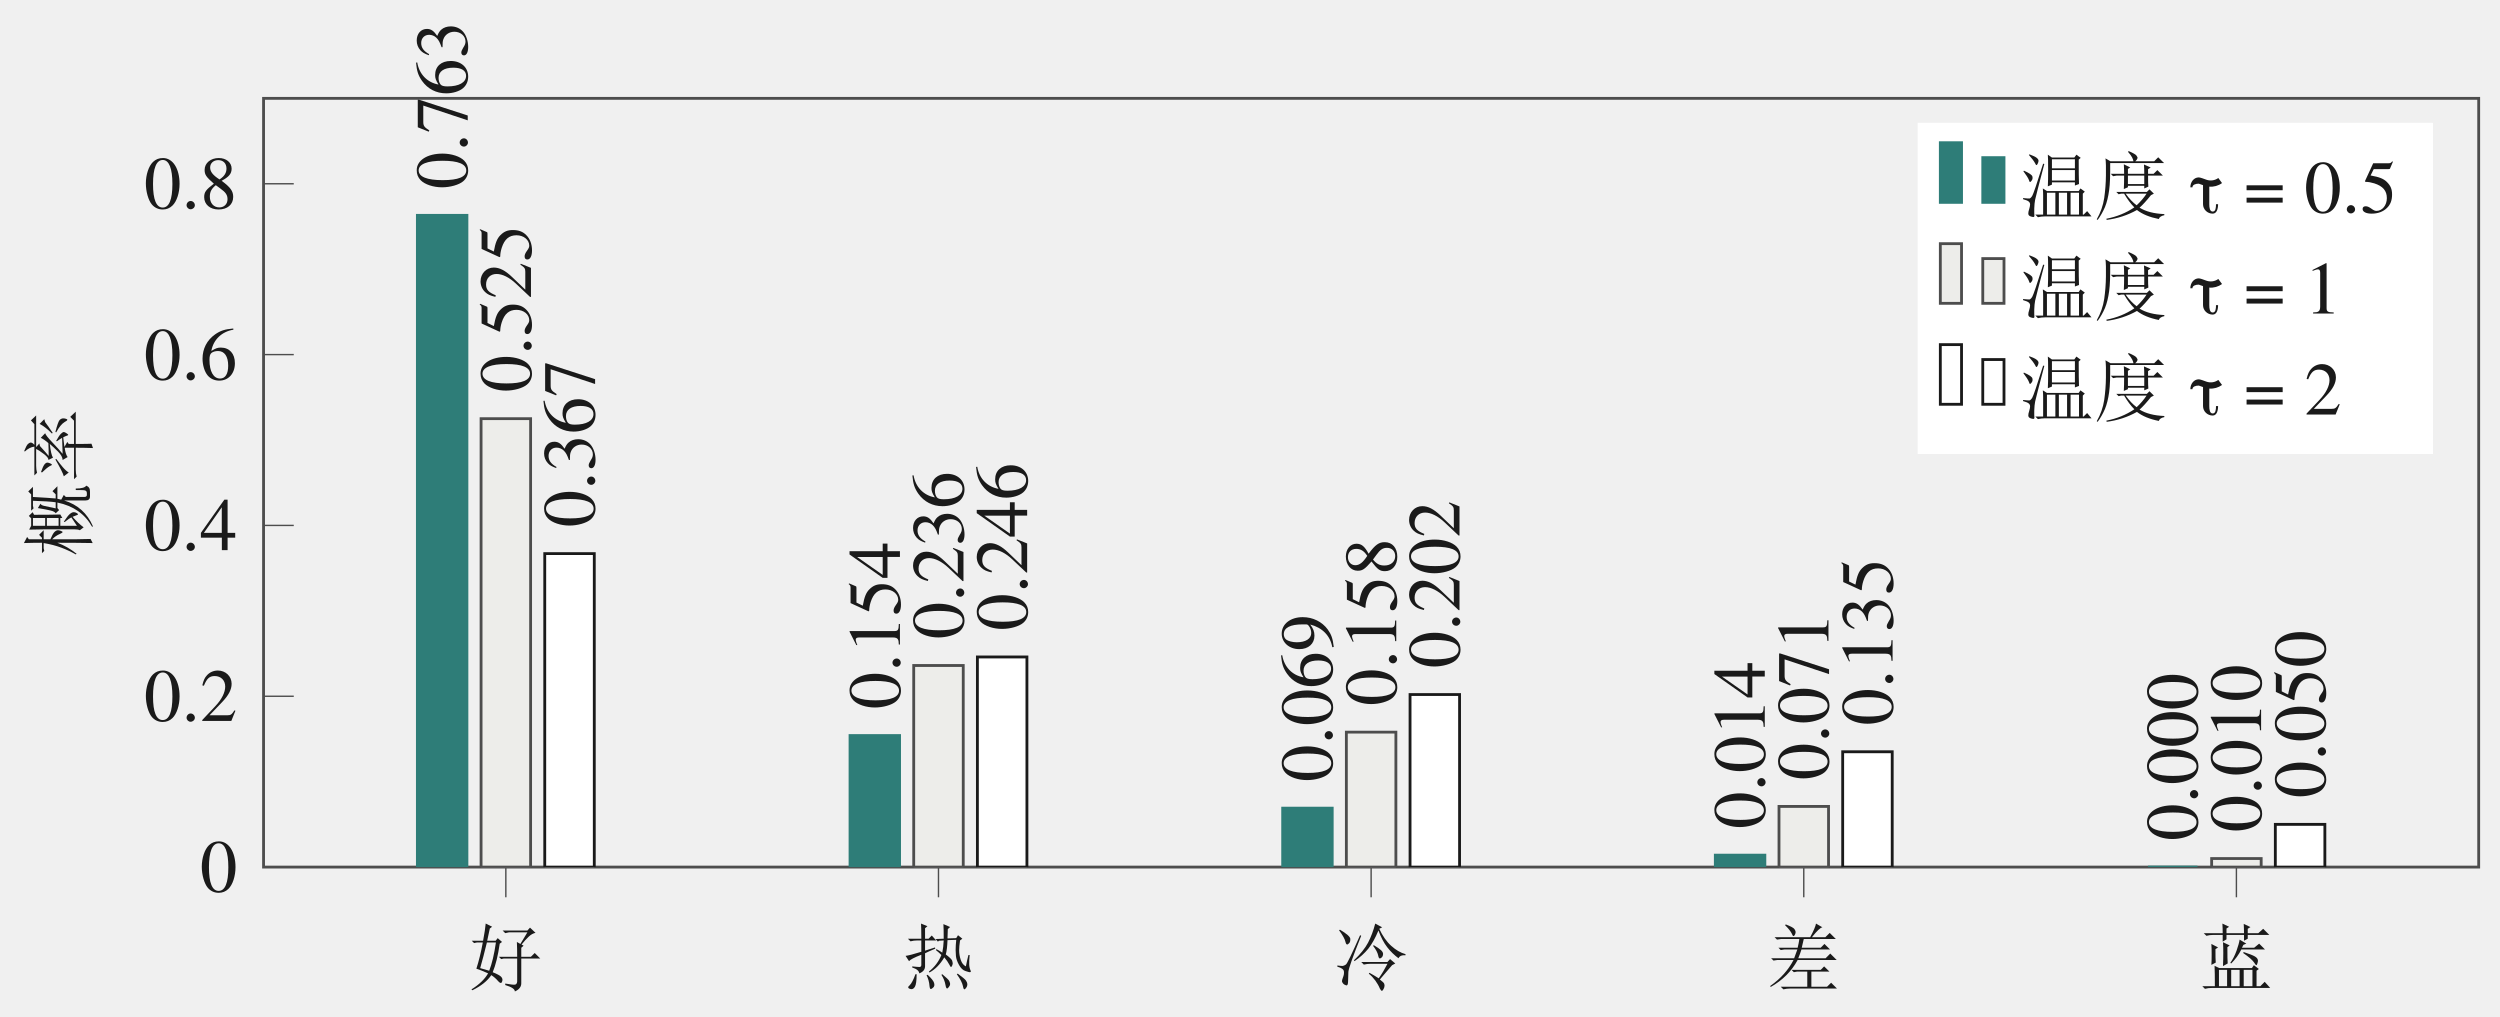
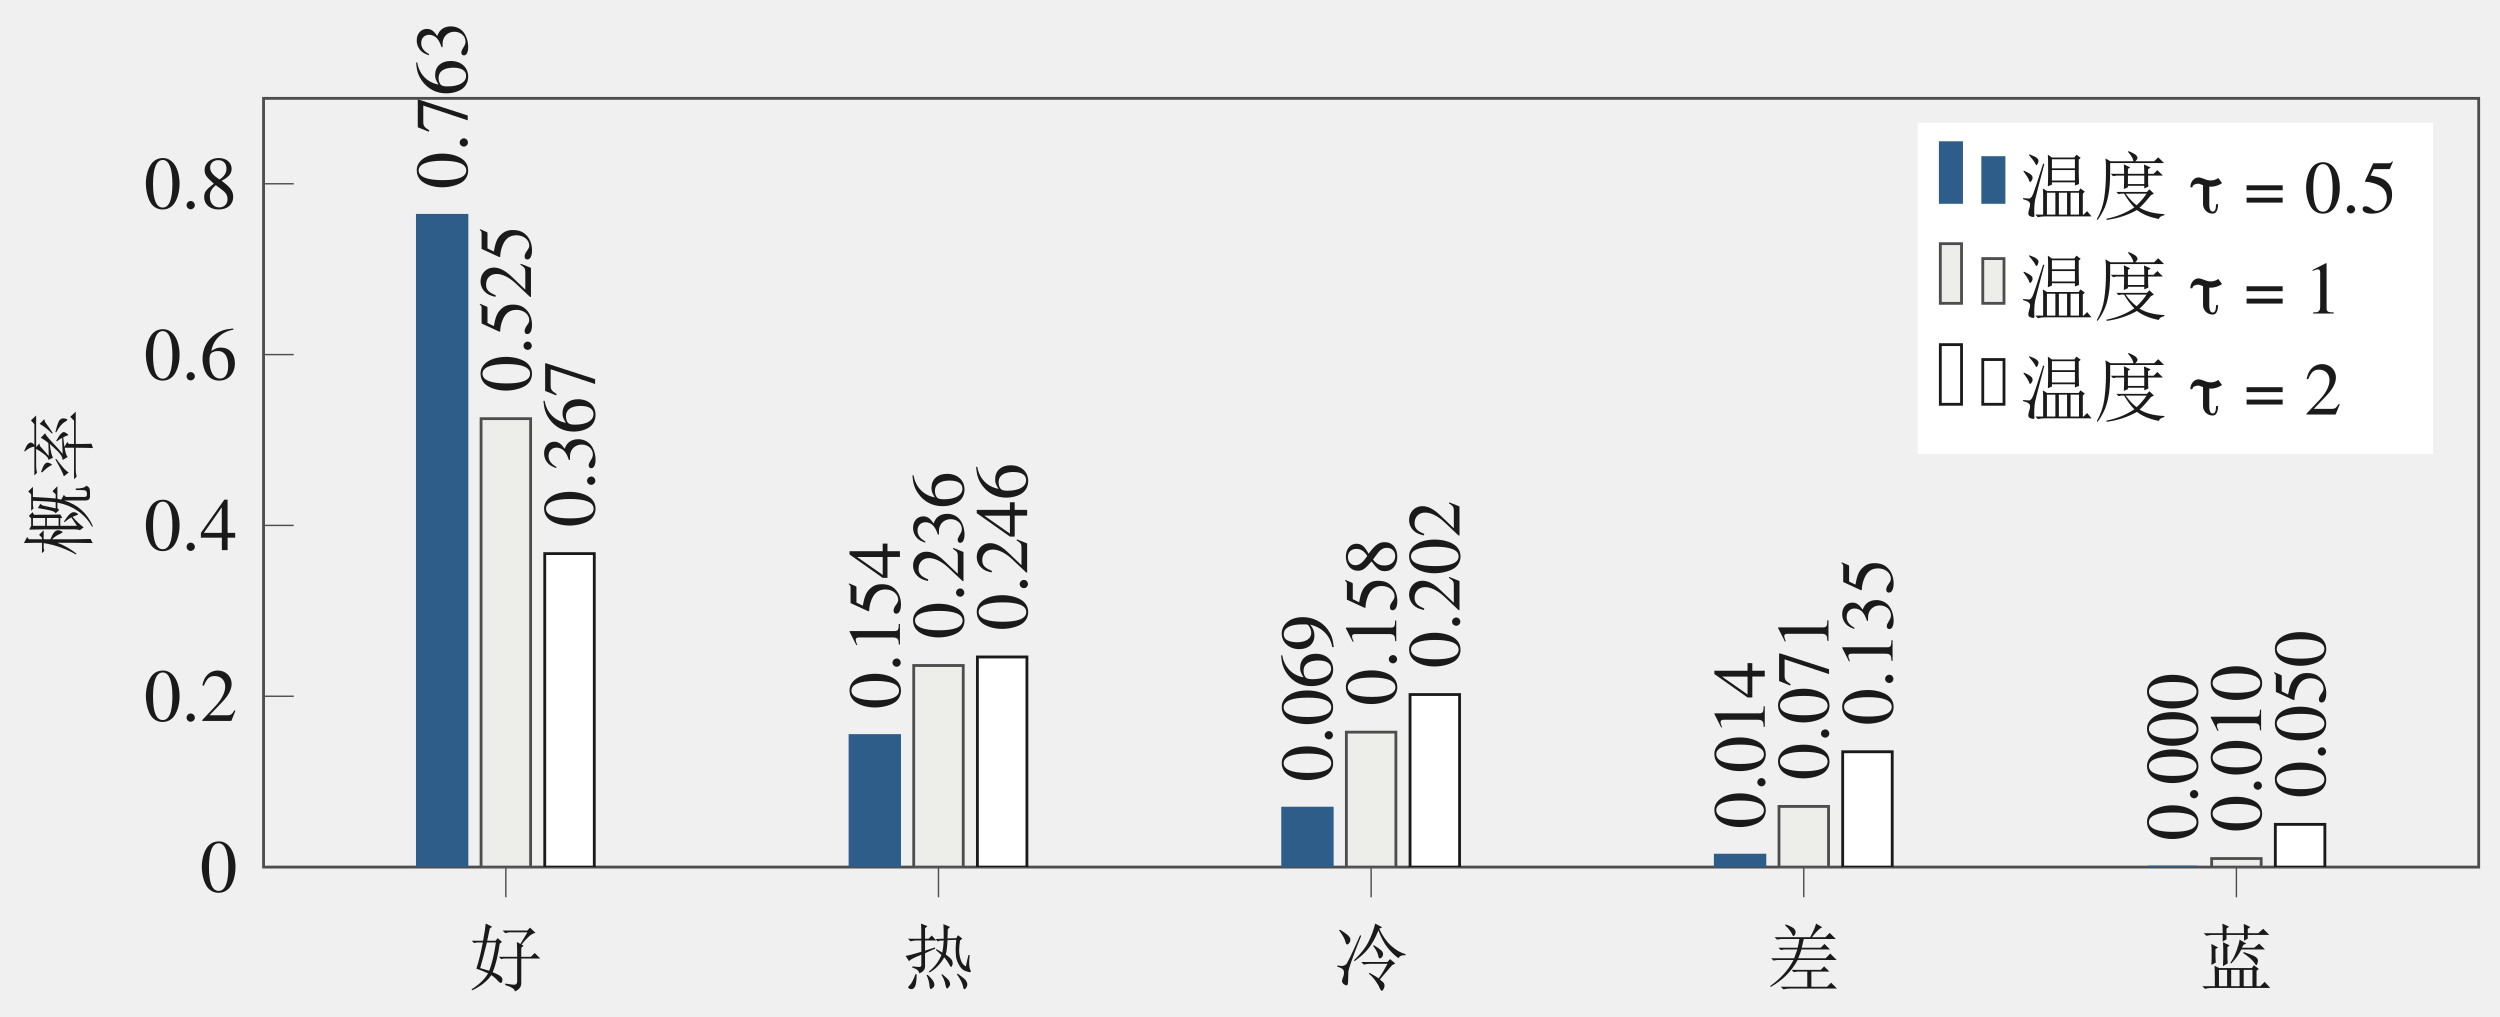
<svg xmlns="http://www.w3.org/2000/svg" xmlns:xlink="http://www.w3.org/1999/xlink" version="1.1" width="351.993" height="143.127" viewBox="0 0 351.993 143.127">
  <defs>
    <clipPath id="clip_1">
      <path transform="matrix(1,0,0,-1,-84.8405,668.477)" d="M84.841 525.35H436.834V668.477H84.841Z" clip-rule="evenodd" />
    </clipPath>
    <path id="font_2_4013" d="M.492 .004C.565-.009 .609-.014 .625-.01 .641-.006 .65 .008 .652 .031V.34H.473L.438 .332 .406 .363H.652C.652 .436 .651 .503 .648 .562L.695 .535 .789 .691H.543L.492 .68 .457 .715H.789L.824 .754 .898 .684C.867 .678 .836 .661 .805 .631 .773 .601 .742 .566 .711 .527L.738 .512 .707 .484V.363H.836L.887 .414 .961 .34H.707V.016C.71-.036 .681-.076 .621-.102 .621-.07 .578-.042 .492-.016V.004M.051-.086 .039-.074C.143-.009 .217 .062 .262 .141 .191 .172 .139 .193 .105 .203 .139 .31 .168 .427 .191 .555H.113L.074 .547 .043 .578H.195C.214 .677 .225 .754 .23 .809L.316 .766 .285 .742C.275 .698 .263 .643 .25 .578H.363L.391 .613 .449 .562 .418 .539C.395 .378 .363 .25 .324 .156 .382 .133 .419 .113 .436 .096 .452 .079 .458 .061 .453 .041 .448 .021 .441 .012 .434 .012 .423 .012 .411 .02 .398 .035 .372 .066 .341 .094 .305 .117 .253 .039 .168-.029 .051-.086M.156 .211C.185 .203 .225 .191 .277 .176 .314 .27 .344 .396 .367 .555H.246C.215 .427 .185 .312 .156 .211Z" />
    <path id="font_2_10013" d="M.461 .609 .57 .613C.57 .704 .569 .77 .566 .809L.656 .77 .625 .742C.622 .672 .621 .63 .621 .617L.738 .621 .762 .66 .82 .613 .789 .59C.781 .535 .777 .491 .777 .457 .777 .413 .785 .37 .799 .328 .813 .286 .836 .258 .867 .242 .88 .307 .892 .358 .902 .395H.918C.913 .345 .911 .304 .912 .271 .913 .239 .919 .211 .93 .188 .938 .172 .934 .164 .918 .164 .913 .164 .894 .169 .861 .18 .829 .19 .8 .217 .775 .262 .751 .306 .737 .346 .734 .381 .732 .416 .73 .443 .73 .461 .73 .503 .733 .548 .738 .598L.621 .594C.618 .513 .611 .449 .598 .402 .65 .363 .678 .335 .684 .318 .689 .301 .691 .29 .691 .285 .691 .277 .689 .267 .684 .254 .678 .241 .673 .234 .668 .234 .663 .234 .655 .245 .645 .266 .629 .297 .607 .329 .578 .363 .523 .27 .457 .202 .379 .16L.371 .172C.449 .234 .505 .309 .539 .395 .516 .418 .491 .44 .465 .461L.473 .473C.509 .454 .535 .439 .551 .426 .561 .478 .568 .533 .57 .59L.508 .586 .492 .574 .461 .609M.746 .137 .758 .145C.82 .1 .857 .069 .869 .051 .881 .033 .887 .017 .887 .004 .887-.014 .882-.031 .871-.045 .861-.059 .853-.066 .848-.066 .84-.066 .833-.052 .828-.023 .82 .018 .793 .072 .746 .137M.27 .613C.27 .715 .268 .783 .266 .816L.352 .781 .32 .754V.613H.367L.41 .656 .469 .59H.32V.453C.352 .464 .396 .478 .453 .496L.457 .48C.397 .454 .352 .434 .32 .418V.254C.323 .204 .297 .169 .242 .148 .24 .182 .208 .208 .148 .227V.242C.195 .237 .227 .234 .244 .234 .261 .234 .27 .243 .27 .262V.398C.176 .362 .121 .333 .105 .312L.059 .383C.098 .388 .168 .406 .27 .438V.59H.219C.185 .59 .154 .586 .125 .578L.09 .613H.27M.191 .137H.207C.207 .051 .199-.005 .184-.031 .168-.057 .149-.068 .127-.062 .105-.057 .094-.049 .094-.039 .094-.031 .1-.022 .113-.012 .139 .014 .165 .064 .191 .137M.355 .129C.405 .082 .434 .046 .441 .02 .449-.007 .445-.027 .43-.041 .414-.055 .404-.062 .398-.062 .388-.062 .382-.047 .379-.016 .376 .029 .363 .076 .34 .125L.355 .129M.551 .137C.605 .092 .637 .062 .645 .045 .652 .028 .656 .016 .656 .008 .656-.008 .65-.022 .639-.035 .627-.048 .62-.055 .617-.055 .607-.055 .599-.039 .594-.008 .586 .039 .568 .085 .539 .129L.551 .137Z" />
    <path id="font_2_2023" d="M.555 .82 .648 .77 .609 .75C.654 .654 .707 .577 .77 .521 .832 .465 .896 .428 .961 .41V.395C.914 .4 .883 .387 .867 .355 .81 .397 .759 .447 .715 .504 .671 .561 .632 .635 .598 .727 .556 .625 .51 .544 .461 .482 .411 .421 .35 .366 .277 .316L.27 .328C.355 .409 .419 .488 .459 .564 .499 .641 .531 .727 .555 .82M.527 .52 .535 .531C.579 .505 .612 .482 .633 .463 .654 .443 .663 .424 .66 .406 .658 .388 .651 .374 .641 .365 .63 .356 .622 .352 .617 .352 .607 .352 .599 .366 .594 .395 .586 .431 .564 .473 .527 .52M.602 .086C.646 .148 .685 .214 .719 .281H.496C.462 .281 .431 .277 .402 .27L.367 .305H.719L.754 .344 .824 .285 .781 .262C.734 .207 .68 .143 .617 .07 .651 .044 .67 .026 .674 .016 .678 .005 .68-.004 .68-.012 .68-.027 .675-.043 .666-.059 .657-.074 .65-.082 .645-.082 .637-.082 .628-.072 .617-.051 .602-.014 .581 .021 .557 .055 .532 .089 .503 .12 .469 .148L.477 .16C.516 .139 .557 .115 .602 .086M.082 .738C.173 .684 .219 .643 .221 .615 .222 .588 .217 .568 .205 .557 .193 .545 .185 .539 .18 .539 .169 .539 .161 .551 .156 .574 .148 .611 .12 .663 .07 .73L.082 .738M.047 .258C.083 .253 .107 .251 .119 .252 .131 .253 .145 .26 .162 .271 .179 .283 .242 .414 .352 .664L.367 .656C.255 .378 .198 .216 .195 .172 .193 .128 .191 .086 .191 .047 .191 .005 .182-.013 .164-.008 .146-.003 .132 .006 .123 .018 .114 .029 .109 .039 .109 .047 .109 .057 .113 .073 .121 .094 .134 .125 .139 .154 .135 .18 .131 .206 .102 .227 .047 .242V.258Z" />
    <path id="font_2_5150" d="M.25 .797 .258 .809C.326 .783 .365 .762 .375 .746 .385 .73 .391 .717 .391 .707 .391 .694 .387 .682 .381 .67 .374 .658 .368 .652 .363 .652 .355 .652 .348 .663 .34 .684 .324 .717 .294 .755 .25 .797M.5 .613C.49 .564 .48 .525 .473 .496H.727L.777 .547 .852 .473H.469C.458 .436 .444 .397 .426 .355H.793L.855 .418 .941 .332H.418C.337 .181 .216 .06 .055-.031L.051-.016C.189 .081 .293 .197 .363 .332H.148L.094 .324 .062 .355H.371C.387 .395 .401 .434 .414 .473H.242L.191 .465 .16 .496H.418C.428 .538 .436 .577 .441 .613H.195L.141 .605 .109 .637H.586C.633 .725 .659 .786 .664 .82L.75 .77C.724 .767 .677 .723 .609 .637H.789L.848 .695 .93 .613H.5M.336 .199H.727L.773 .246 .844 .176H.602V-.027H.812L.867 .027 .945-.051H.32C.286-.051 .255-.055 .227-.062L.191-.027H.547V.176H.41L.367 .168 .336 .199Z" />
    <path id="font_2_15117" d="M.219 .477C.219 .383 .22 .323 .223 .297L.164 .266C.167 .302 .168 .349 .168 .406 .168 .464 .167 .51 .164 .547L.254 .5 .219 .477M.379 .504C.379 .387 .38 .314 .383 .285L.32 .25C.323 .318 .324 .377 .324 .428 .324 .479 .323 .526 .32 .57L.41 .527 .379 .504M.543 .605 .633 .551 .594 .535 .574 .496H.738L.805 .551 .883 .473H.566C.533 .405 .487 .342 .43 .285L.418 .293C.452 .34 .48 .395 .502 .457 .524 .52 .538 .569 .543 .605M.59 .426 .598 .438C.671 .414 .721 .395 .748 .379 .775 .363 .789 .344 .789 .32 .789 .312 .786 .301 .781 .285 .776 .27 .772 .262 .77 .262 .762 .262 .751 .273 .738 .297 .715 .331 .665 .374 .59 .426M.211-.02C.211 .098 .21 .189 .207 .254L.27 .223H.707L.734 .262 .801 .211 .77 .188V-.02H.82L.879 .039 .953-.043H.172C.138-.043 .107-.047 .078-.055L.043-.02H.211M.266 .199V-.02H.375V.199H.266M.43 .199V-.02H.543V.199H.43M.598 .199V-.02H.715V.199H.598M.316 .691C.316 .733 .315 .776 .312 .82L.402 .777 .367 .754V.691H.602C.602 .736 .6 .777 .598 .816L.688 .773 .652 .75V.691H.793L.859 .75 .941 .668H.652V.617L.602 .59V.668H.367V.609L.316 .578V.668H.191C.158 .668 .126 .664 .098 .656L.062 .691H.316Z" />
    <path id="font_3_122" d="M.476 .33C.476 .535 .385 .676 .254 .676 .199 .676 .157 .659 .12 .624 .062 .568 .024 .453 .024 .336 .024 .227 .057 .11 .104 .054 .141 .01 .192-.014 .25-.014 .301-.014 .344 .003 .38 .038 .438 .093 .476 .209 .476 .33M.38 .328C.38 .119 .336 .012 .25 .012 .164 .012 .12 .119 .12 .327 .12 .539 .165 .65 .251 .65 .335 .65 .38 .537 .38 .328Z" />
    <path id="font_3_89" d="M.181 .043C.181 .074 .155 .1 .125 .1 .095 .1 .07 .074 .07 .043 .07 .014 .095-.011 .124-.011 .155-.011 .181 .014 .181 .043Z" />
    <path id="font_3_108" d="M.475 .137 .462 .142C.425 .085 .412 .076 .367 .076H.128L.296 .252C.385 .345 .424 .421 .424 .499 .424 .599 .343 .676 .239 .676 .184 .676 .132 .654 .095 .614 .063 .58 .048 .548 .031 .477L.052 .472C.092 .57 .128 .602 .197 .602 .281 .602 .338 .545 .338 .461 .338 .383 .292 .29 .208 .201L.03 .012V0H.42L.475 .137Z" />
    <path id="font_3_58" d="M.472 .167V.231H.37V.676H.326L.012 .231V.167H.293V0H.37V.167H.472M.292 .231H.052L.292 .574V.231Z" />
    <path id="font_3_102" d="M.468 .22C.468 .348 .395 .429 .28 .429 .236 .429 .215 .422 .152 .384 .179 .535 .291 .643 .448 .669L.446 .685C.332 .675 .274 .656 .201 .605 .093 .528 .034 .414 .034 .28 .034 .193 .061 .104 .104 .054 .142 .01 .196-.014 .258-.014 .382-.014 .468 .081 .468 .22M.378 .186C.378 .075 .339 .014 .269 .014 .181 .014 .127 .108 .127 .264 .127 .315 .135 .343 .155 .358 .176 .374 .207 .383 .242 .383 .328 .383 .378 .311 .378 .186Z" />
    <path id="font_3_52" d="M.445 .155C.445 .232 .411 .281 .29 .371 .389 .424 .424 .466 .424 .534 .424 .616 .352 .676 .252 .676 .143 .676 .062 .609 .062 .518 .062 .453 .081 .424 .186 .332 .078 .25 .056 .219 .056 .151 .056 .054 .135-.014 .248-.014 .368-.014 .445 .052 .445 .155V.155M.369 .124C.369 .059 .324 .014 .259 .014 .183 .014 .132 .072 .132 .159 .132 .223 .154 .265 .212 .312L.272 .268C.345 .216 .369 .18 .369 .124M.355 .535C.355 .478 .327 .433 .27 .395 .265 .392 .265 .392 .261 .389 .172 .447 .136 .493 .136 .549 .136 .607 .181 .648 .244 .648 .312 .648 .355 .604 .355 .535V.535Z" />
    <clipPath id="clip_4">
      <path transform="matrix(1,0,0,-1,71.22051,122.083)" d="M-34.112 0H277.773V108.235H-34.112Z" />
    </clipPath>
    <path id="font_3_101" d="M.449 .646V.662H.079L.02 .515 .037 .507C.08 .575 .098 .588 .153 .588H.37L.172-.008H.237L.449 .646Z" />
    <path id="font_3_107" d="M.432 .219C.432 .27 .416 .317 .387 .348 .367 .37 .348 .382 .304 .401 .373 .448 .398 .485 .398 .539 .398 .62 .334 .676 .242 .676 .192 .676 .148 .659 .112 .627 .082 .6 .067 .574 .045 .514L.06 .51C.101 .583 .146 .616 .209 .616 .274 .616 .319 .572 .319 .509 .319 .473 .304 .437 .279 .412 .249 .382 .221 .367 .153 .343V.33C.212 .33 .235 .328 .259 .319 .321 .297 .36 .24 .36 .171 .36 .087 .303 .022 .229 .022 .202 .022 .182 .029 .145 .053 .115 .071 .098 .078 .081 .078 .058 .078 .043 .064 .043 .043 .043 .008 .086-.014 .156-.014 .233-.014 .312 .012 .359 .053 .406 .094 .432 .152 .432 .219V.219Z" />
    <path id="font_3_83" d="M.394 0V.015C.315 .016 .299 .026 .299 .074V.674L.291 .676 .111 .585V.571C.123 .576 .134 .58 .138 .582 .156 .589 .173 .593 .183 .593 .204 .593 .213 .578 .213 .546V.093C.213 .06 .205 .037 .189 .028 .174 .019 .16 .016 .118 .015V0H.394Z" />
    <path id="font_3_57" d="M.438 .681 .429 .688C.414 .667 .404 .662 .383 .662H.174L.065 .425C.064 .423 .064 .42 .064 .42 .064 .415 .068 .412 .076 .412 .108 .412 .148 .405 .189 .392 .304 .355 .357 .293 .357 .194 .357 .098 .296 .023 .218 .023 .198 .023 .181 .03 .151 .052 .119 .075 .096 .085 .075 .085 .046 .085 .032 .073 .032 .048 .032 .01 .079-.014 .154-.014 .238-.014 .31 .013 .36 .064 .406 .109 .427 .166 .427 .242 .427 .314 .408 .36 .358 .41 .314 .454 .257 .477 .139 .498L.181 .583H.377C.393 .583 .397 .585 .4 .592L.438 .681Z" />
    <path id="font_3_79" d="M.459 .394C.459 .559 .367 .676 .238 .676 .119 .676 .03 .575 .03 .44 .03 .318 .102 .237 .21 .237 .265 .237 .307 .253 .36 .294 .319 .131 .208 .024 .056-.002L.059-.022C.171-.009 .226 .01 .294 .059 .398 .135 .459 .259 .459 .394M.362 .355C.362 .335 .358 .326 .347 .317 .319 .293 .282 .28 .246 .28 .17 .28 .122 .355 .122 .474 .122 .531 .138 .591 .159 .617 .176 .637 .201 .648 .23 .648 .317 .648 .362 .562 .362 .394V.355Z" />
    <path id="font_2_8114" d="M.422 .703V.539H.527V.703H.422M.422 .516V.359H.527V.516H.422M.422 .113 .535 .188C.527 .206 .507 .236 .473 .277L.477 .289C.529 .255 .563 .229 .58 .209 .597 .189 .605 .172 .605 .156 .605 .143 .602 .13 .594 .117 .586 .104 .581 .098 .578 .098 .573 .098 .569 .103 .566 .113 .559 .132 .551 .151 .543 .172 .483 .12 .436 .07 .402 .023L.363 .074C.371 .09 .375 .115 .375 .148V.543C.375 .595 .374 .665 .371 .754L.422 .727H.523L.555 .758 .605 .707 .57 .688C.57 .523 .572 .406 .574 .336L.527 .309V.336H.422V.113M.785 .375 .773 .324 .836 .289 .809 .262V.016C.809-.008 .818-.02 .836-.02H.863C.887-.02 .899-.005 .9 .025 .902 .055 .902 .09 .902 .129H.922C.922 .09 .925 .059 .932 .035 .938 .012 .948-.004 .961-.012 .953-.03 .943-.043 .93-.051 .917-.059 .9-.062 .879-.062H.816C.78-.062 .762-.042 .762 0V.285C.707 .103 .591-.026 .414-.102L.41-.09C.582 .007 .69 .161 .734 .375H.66L.633 .352 .59 .398C.605 .406 .618 .428 .627 .465 .636 .501 .647 .559 .66 .637L.719 .602C.706 .596 .697 .582 .691 .559 .686 .533 .674 .479 .656 .398H.738C.746 .456 .753 .557 .758 .703H.691L.656 .695 .625 .727H.844L.883 .766 .945 .703H.809C.801 .557 .794 .456 .789 .398H.844L.887 .441 .953 .375H.785M.242 .121C.242 .085 .243 .021 .246-.07L.191-.098C.194 .056 .195 .214 .195 .375 .161 .284 .112 .198 .047 .117L.039 .129C.073 .189 .103 .253 .129 .322 .155 .391 .176 .47 .191 .559H.121L.086 .551 .055 .582H.195C.195 .652 .194 .733 .191 .824L.273 .781 .242 .758V.582H.262L.301 .621 .363 .559H.242V.469C.292 .448 .324 .43 .34 .414 .355 .398 .363 .383 .363 .367 .363 .357 .36 .344 .354 .328 .347 .312 .342 .305 .34 .305 .332 .305 .323 .318 .312 .344 .297 .38 .273 .414 .242 .445V.121Z" />
    <path id="font_2_10679" d="M.137 .582 .145 .594C.191 .578 .224 .564 .242 .551 .26 .538 .27 .523 .27 .508 .27 .5 .266 .488 .26 .473 .253 .457 .247 .449 .242 .449 .237 .449 .23 .458 .223 .477 .207 .505 .178 .54 .137 .582M.086 .289C.12 .297 .195 .335 .312 .402L.32 .391C.281 .362 .244 .333 .209 .303 .174 .273 .15 .246 .137 .223L.086 .289M.812 .539C.771 .508 .723 .474 .668 .438L.66 .449C.717 .504 .76 .559 .789 .613L.852 .551 .812 .539M.676 .391 .68 .402C.771 .379 .824 .36 .84 .346 .855 .331 .863 .315 .863 .297 .863 .284 .861 .271 .857 .26 .854 .248 .849 .242 .844 .242 .836 .242 .826 .255 .812 .281 .789 .318 .743 .354 .676 .391M.492 .609C.424 .547 .38 .508 .359 .492 .411 .492 .469 .493 .531 .496 .562 .53 .586 .564 .602 .598L.664 .539C.643 .534 .602 .501 .539 .441 .477 .382 .426 .336 .387 .305 .457 .307 .529 .31 .602 .312 .591 .331 .576 .354 .555 .383L.562 .391C.609 .365 .641 .344 .656 .328 .672 .312 .68 .299 .68 .289 .68 .281 .674 .27 .664 .254 .654 .238 .646 .23 .641 .23 .638 .23 .635 .234 .633 .242 .628 .258 .62 .276 .609 .297 .583 .294 .54 .289 .48 .281L.547 .242 .52 .223V.152H.832L.883 .203 .953 .129H.52C.52 .014 .521-.056 .523-.082L.465-.102C.467-.034 .469 .043 .469 .129H.176C.142 .129 .111 .125 .082 .117L.047 .152H.469V.277C.411 .27 .37 .257 .344 .238L.305 .305C.339 .305 .376 .326 .418 .367 .46 .409 .493 .445 .52 .477 .423 .466 .362 .452 .336 .434L.305 .496C.326 .493 .353 .514 .387 .559 .421 .603 .443 .637 .453 .66H.227C.193 .66 .161 .656 .133 .648L.098 .684H.484C.479 .728 .457 .771 .418 .812L.426 .82C.478 .799 .51 .782 .521 .768 .533 .753 .539 .742 .539 .734 .539 .719 .529 .702 .508 .684H.785L.836 .73 .902 .66H.477L.527 .617 .492 .609Z" />
    <path id="font_2_9305" d="M.434 .715V.594H.742V.715H.434M.434 .57V.43H.742V.57H.434M.367 .266V-.027H.48V.266H.367M.527 .266V-.027H.637V.266H.527M.684 .266V-.027H.797V.266H.684M.379 .352C.382 .401 .383 .477 .383 .578 .383 .68 .382 .746 .379 .777L.434 .738H.734L.762 .777 .82 .734 .793 .711C.793 .555 .794 .445 .797 .383L.742 .363V.406H.434V.375L.379 .352M.312 .324 .367 .289H.793L.816 .324 .875 .281 .848 .254V-.027H.859L.906 .02 .965-.051H.34C.306-.051 .275-.055 .246-.062L.211-.027H.316V.23C.316 .257 .315 .288 .312 .324M.332 .652C.257 .366 .215 .206 .209 .174 .202 .141 .199 .102 .197 .055 .196 .008 .197-.025 .199-.043 .199-.053 .194-.059 .184-.059 .173-.059 .16-.055 .143-.049 .126-.042 .117-.03 .117-.012 .117 .004 .121 .023 .129 .047 .137 .073 .141 .094 .141 .109 .141 .125 .135 .138 .123 .148 .111 .159 .086 .169 .047 .18V.195C.094 .19 .122 .188 .133 .189 .143 .191 .156 .202 .17 .225 .184 .247 .233 .391 .316 .656L.332 .652M.059 .562C.129 .531 .167 .505 .172 .484 .177 .464 .174 .446 .164 .432 .154 .417 .146 .41 .141 .41 .135 .41 .13 .419 .125 .438 .115 .464 .09 .503 .051 .555L.059 .562M.133 .781C.182 .763 .215 .747 .23 .734 .246 .721 .254 .708 .254 .695 .254 .685 .251 .673 .244 .658 .238 .644 .232 .637 .227 .637 .221 .637 .215 .646 .207 .664 .191 .693 .164 .729 .125 .773L.133 .781Z" />
    <path id="font_2_5334" d="M.398 .316C.401 .368 .402 .428 .402 .496H.301L.254 .488 .223 .52H.402C.402 .559 .401 .602 .398 .648L.484 .605 .453 .586V.52H.672C.672 .564 .671 .605 .668 .645L.758 .605 .723 .582V.52H.797L.848 .57 .922 .496H.723C.723 .421 .724 .371 .727 .348L.672 .324V.359H.453V.34L.398 .316M.762 .234C.702 .159 .651 .103 .609 .066 .693 .014 .803-.014 .941-.02V-.035C.9-.043 .875-.06 .867-.086 .745-.062 .647-.022 .574 .035 .449-.035 .314-.079 .168-.098L.164-.082C.302-.056 .427-.005 .539 .07 .49 .12 .444 .181 .402 .254H.363L.328 .246 .297 .277H.707L.742 .312 .801 .254 .762 .234M.422 .254C.471 .186 .521 .134 .57 .098 .622 .147 .667 .199 .703 .254H.422M.453 .496V.383H.672V.496H.453M.152 .727 .219 .688H.527C.525 .703 .519 .72 .51 .738 .501 .757 .482 .783 .453 .816L.465 .824C.525 .798 .559 .778 .568 .764 .577 .749 .582 .741 .582 .738 .582 .723 .572 .706 .551 .688H.805L.859 .742 .938 .664H.215C.217 .508 .213 .386 .201 .299 .189 .212 .171 .137 .145 .074 .118 .012 .086-.046 .047-.098L.035-.09C.087 .001 .12 .096 .135 .195 .149 .294 .157 .395 .158 .498 .16 .601 .158 .677 .152 .727Z" />
    <path id="font_3_583" d="M.465 .396 .415 .464C.369 .43 .308 .422 .255 .441 .221 .454 .171 .472 .153 .472 .086 .472 .04 .409 .04 .339H.068C.068 .374 .111 .388 .153 .388 .156 .388 .186 .377 .21 .368V.113C.21 .042 .269-.014 .34-.014 .394-.014 .412 .051 .412 .113H.384C.384 .066 .38 .014 .34 .014 .3 .014 .294 .066 .294 .113V.348C.354 .343 .415 .36 .465 .396Z" />
    <path id="font_3_53" d="M.524 .3V.366H.04V.3H.524M.524 .134V.2H.04V.134H.524Z" />
  </defs>
  <g clip-path="url(#clip_1)">
    <path transform="matrix(1,0,0,-1,71.22051,122.083)" stroke-width=".199" stroke-linecap="butt" stroke-miterlimit="10" stroke-linejoin="miter" fill="none" stroke="#4d4d4d" d="M0-4.252V0M60.915-4.252V0M121.83-4.252V0M182.745-4.252V0M243.66-4.252V0" />
    <path transform="matrix(1,0,0,-1,71.22051,122.083)" stroke-width=".199" stroke-linecap="butt" stroke-miterlimit="10" stroke-linejoin="miter" fill="none" stroke="#4d4d4d" d="M-34.112 0H-29.86M-34.112 24.052H-29.86M-34.112 48.105H-29.86M-34.112 72.157H-29.86M-34.112 96.209H-29.86" />
    <path transform="matrix(1,0,0,-1,71.22051,122.083)" stroke-width=".399" stroke-linecap="butt" stroke-miterlimit="10" stroke-linejoin="miter" fill="none" stroke="#4d4d4d" d="M-34.112 0V108.235H277.773V0H-34.112Z" />
    <use data-text="好" xlink:href="#font_2_4013" transform="matrix(10.5,0,0,-10.5,65.97051,138.524)" fill="#1a1a1a" />
    <use data-text="热" xlink:href="#font_2_10013" transform="matrix(10.5,0,0,-10.5,126.8855,138.606)" fill="#1a1a1a" />
    <use data-text="冷" xlink:href="#font_2_2023" transform="matrix(10.5,0,0,-10.5,187.8005,138.647)" fill="#1a1a1a" />
    <use data-text="差" xlink:href="#font_2_5150" transform="matrix(10.5,0,0,-10.5,248.7155,138.647)" fill="#1a1a1a" />
    <use data-text="蓝" xlink:href="#font_2_15117" transform="matrix(10.5,0,0,-10.5,309.6305,138.647)" fill="#1a1a1a" />
    <use data-text="0" xlink:href="#font_3_122" transform="matrix(10.5,0,0,-10.5,28.1595,125.559)" fill="#1a1a1a" />
    <use data-text="0" xlink:href="#font_3_122" transform="matrix(10.5,0,0,-10.5,20.2845,101.506)" fill="#1a1a1a" />
    <use data-text="." xlink:href="#font_3_89" transform="matrix(10.5,0,0,-10.5,25.5345,101.506)" fill="#1a1a1a" />
    <use data-text="2" xlink:href="#font_3_108" transform="matrix(10.5,0,0,-10.5,28.1595,101.506)" fill="#1a1a1a" />
    <use data-text="0" xlink:href="#font_3_122" transform="matrix(10.5,0,0,-10.5,20.2845,77.454)" fill="#1a1a1a" />
    <use data-text="." xlink:href="#font_3_89" transform="matrix(10.5,0,0,-10.5,25.5345,77.454)" fill="#1a1a1a" />
    <use data-text="4" xlink:href="#font_3_58" transform="matrix(10.5,0,0,-10.5,28.1595,77.454)" fill="#1a1a1a" />
    <use data-text="0" xlink:href="#font_3_122" transform="matrix(10.5,0,0,-10.5,20.2845,53.44399)" fill="#1a1a1a" />
    <use data-text="." xlink:href="#font_3_89" transform="matrix(10.5,0,0,-10.5,25.5345,53.44399)" fill="#1a1a1a" />
    <use data-text="6" xlink:href="#font_3_102" transform="matrix(10.5,0,0,-10.5,28.1595,53.44399)" fill="#1a1a1a" />
    <use data-text="0" xlink:href="#font_3_122" transform="matrix(10.5,0,0,-10.5,20.2845,29.34899)" fill="#1a1a1a" />
    <use data-text="." xlink:href="#font_3_89" transform="matrix(10.5,0,0,-10.5,25.5345,29.34899)" fill="#1a1a1a" />
    <use data-text="8" xlink:href="#font_3_52" transform="matrix(10.5,0,0,-10.5,28.1595,29.34899)" fill="#1a1a1a" />
    <g clip-path="url(#clip_4)">
-       <path transform="matrix(1,0,0,-1,71.22051,122.083)" d="M-12.453 0H-5.479V91.759H-12.453ZM48.462 0H55.436V18.52H48.462ZM109.377 0H116.351V8.298H109.377ZM170.292 0H177.266V1.684H170.292ZM231.207 0H238.181V0H231.207Z" fill="#2e7d78" />
-       <path transform="matrix(1,0,0,-1,71.22051,122.083)" stroke-width=".399" stroke-linecap="butt" stroke-miterlimit="10" stroke-linejoin="miter" fill="none" stroke="#2e7d78" d="M-12.453 0H-5.479V91.759H-12.453ZM48.462 0H55.436V18.52H48.462ZM109.377 0H116.351V8.298H109.377ZM170.292 0H177.266V1.684H170.292ZM231.207 0H238.181V0H231.207Z" />
+       <path transform="matrix(1,0,0,-1,71.22051,122.083)" d="M-12.453 0H-5.479V91.759H-12.453ZM48.462 0H55.436V18.52H48.462ZM109.377 0H116.351V8.298H109.377ZM170.292 0H177.266V1.684H170.292ZM231.207 0H238.181V0H231.207Z" fill="#2f5d8a" />
+       <path transform="matrix(1,0,0,-1,71.22051,122.083)" stroke-width=".399" stroke-linecap="butt" stroke-miterlimit="10" stroke-linejoin="miter" fill="none" stroke="#2f5d8a" d="M-12.453 0H-5.479V91.759H-12.453ZM48.462 0H55.436V18.52H48.462ZM109.377 0H116.351V8.298H109.377ZM170.292 0H177.266V1.684H170.292ZM231.207 0H238.181V0H231.207Z" />
      <path transform="matrix(1,0,0,-1,71.22051,122.083)" d="M-3.487 0H3.487V63.137H-3.487ZM57.428 0H64.402V28.382H57.428ZM118.343 0H125.317V19.001H118.343ZM179.258 0H186.232V8.539H179.258ZM240.173 0H247.147V1.203H240.173Z" fill="#ededea" />
      <path transform="matrix(1,0,0,-1,71.22051,122.083)" stroke-width=".399" stroke-linecap="butt" stroke-miterlimit="10" stroke-linejoin="miter" fill="none" stroke="#4d4d4d" d="M-3.487 0H3.487V63.137H-3.487ZM57.428 0H64.402V28.382H57.428ZM118.343 0H125.317V19.001H118.343ZM179.258 0H186.232V8.539H179.258ZM240.173 0H247.147V1.203H240.173Z" />
      <path transform="matrix(1,0,0,-1,71.22051,122.083)" d="M5.479 0H12.453V44.136H5.479ZM66.395 0H73.368V29.584H66.395ZM127.31 0H134.283V24.293H127.31ZM188.225 0H195.198V16.235H188.225ZM249.14 0H256.114V6.013H249.14Z" fill="#ffffff" />
      <path transform="matrix(1,0,0,-1,71.22051,122.083)" stroke-width=".399" stroke-linecap="butt" stroke-miterlimit="10" stroke-linejoin="miter" fill="none" stroke="#1a1a1a" d="M5.479 0H12.453V44.136H5.479ZM66.395 0H73.368V29.584H66.395ZM127.31 0H134.283V24.293H127.31ZM188.225 0H195.198V16.235H188.225ZM249.14 0H256.114V6.013H249.14Z" />
    </g>
-     <path transform="matrix(1,0,0,-1,71.22051,122.083)" d="" fill="#2e7d78" />
-     <path transform="matrix(1,0,0,-1,71.22051,122.083)" stroke-width=".399" stroke-linecap="butt" stroke-miterlimit="10" stroke-linejoin="miter" fill="none" stroke="#2e7d78" d="" />
+     <path transform="matrix(1,0,0,-1,71.22051,122.083)" d="" fill="#2f5d8a" />
+     <path transform="matrix(1,0,0,-1,71.22051,122.083)" stroke-width=".399" stroke-linecap="butt" stroke-miterlimit="10" stroke-linejoin="miter" fill="none" stroke="#2f5d8a" d="" />
    <use data-text="0" xlink:href="#font_3_122" transform="matrix(0,-10.5,-10.5,-0,65.77151,26.62498)" fill="#1a1a1a" />
    <use data-text="." xlink:href="#font_3_89" transform="matrix(0,-10.5,-10.5,-0,65.77151,21.37498)" fill="#1a1a1a" />
    <use data-text="7" xlink:href="#font_3_101" transform="matrix(0,-10.5,-10.5,-0,65.77151,18.74998)" fill="#1a1a1a" />
    <use data-text="6" xlink:href="#font_3_102" transform="matrix(0,-10.5,-10.5,-0,65.77151,13.49999)" fill="#1a1a1a" />
    <use data-text="3" xlink:href="#font_3_107" transform="matrix(0,-10.5,-10.5,-0,65.77151,8.249985)" fill="#1a1a1a" />
-     <path transform="matrix(1,0,0,-1,71.22051,122.083)" d="" fill="#2e7d78" />
-     <path transform="matrix(1,0,0,-1,71.22051,122.083)" stroke-width=".399" stroke-linecap="butt" stroke-miterlimit="10" stroke-linejoin="miter" fill="none" stroke="#2e7d78" d="" />
+     <path transform="matrix(1,0,0,-1,71.22051,122.083)" d="" fill="#2f5d8a" />
+     <path transform="matrix(1,0,0,-1,71.22051,122.083)" stroke-width=".399" stroke-linecap="butt" stroke-miterlimit="10" stroke-linejoin="miter" fill="none" stroke="#2f5d8a" d="" />
    <use data-text="0" xlink:href="#font_3_122" transform="matrix(0,-10.5,-10.5,-0,126.7075,99.86498)" fill="#1a1a1a" />
    <use data-text="." xlink:href="#font_3_89" transform="matrix(0,-10.5,-10.5,-0,126.7075,94.61498)" fill="#1a1a1a" />
    <use data-text="1" xlink:href="#font_3_83" transform="matrix(0,-10.5,-10.5,-0,126.7075,91.98998)" fill="#1a1a1a" />
    <use data-text="5" xlink:href="#font_3_57" transform="matrix(0,-10.5,-10.5,-0,126.7075,86.73998)" fill="#1a1a1a" />
    <use data-text="4" xlink:href="#font_3_58" transform="matrix(0,-10.5,-10.5,-0,126.7075,81.48998)" fill="#1a1a1a" />
-     <path transform="matrix(1,0,0,-1,71.22051,122.083)" d="" fill="#2e7d78" />
-     <path transform="matrix(1,0,0,-1,71.22051,122.083)" stroke-width=".399" stroke-linecap="butt" stroke-miterlimit="10" stroke-linejoin="miter" fill="none" stroke="#2e7d78" d="" />
+     <path transform="matrix(1,0,0,-1,71.22051,122.083)" d="" fill="#2f5d8a" />
+     <path transform="matrix(1,0,0,-1,71.22051,122.083)" stroke-width=".399" stroke-linecap="butt" stroke-miterlimit="10" stroke-linejoin="miter" fill="none" stroke="#2f5d8a" d="" />
    <use data-text="0" xlink:href="#font_3_122" transform="matrix(0,-10.5,-10.5,-0,187.5595,110.087)" fill="#1a1a1a" />
    <use data-text="." xlink:href="#font_3_89" transform="matrix(0,-10.5,-10.5,-0,187.5595,104.837)" fill="#1a1a1a" />
    <use data-text="0" xlink:href="#font_3_122" transform="matrix(0,-10.5,-10.5,-0,187.5595,102.212)" fill="#1a1a1a" />
    <use data-text="6" xlink:href="#font_3_102" transform="matrix(0,-10.5,-10.5,-0,187.5595,96.96199)" fill="#1a1a1a" />
    <use data-text="9" xlink:href="#font_3_79" transform="matrix(0,-10.5,-10.5,-0,187.5595,91.71199)" fill="#1a1a1a" />
-     <path transform="matrix(1,0,0,-1,71.22051,122.083)" d="" fill="#2e7d78" />
-     <path transform="matrix(1,0,0,-1,71.22051,122.083)" stroke-width=".399" stroke-linecap="butt" stroke-miterlimit="10" stroke-linejoin="miter" fill="none" stroke="#2e7d78" d="" />
+     <path transform="matrix(1,0,0,-1,71.22051,122.083)" d="" fill="#2f5d8a" />
+     <path transform="matrix(1,0,0,-1,71.22051,122.083)" stroke-width=".399" stroke-linecap="butt" stroke-miterlimit="10" stroke-linejoin="miter" fill="none" stroke="#2f5d8a" d="" />
    <use data-text="0" xlink:href="#font_3_122" transform="matrix(0,-10.5,-10.5,-0,248.4745,116.701)" fill="#1a1a1a" />
    <use data-text="." xlink:href="#font_3_89" transform="matrix(0,-10.5,-10.5,-0,248.4745,111.451)" fill="#1a1a1a" />
    <use data-text="0" xlink:href="#font_3_122" transform="matrix(0,-10.5,-10.5,-0,248.4745,108.826)" fill="#1a1a1a" />
    <use data-text="1" xlink:href="#font_3_83" transform="matrix(0,-10.5,-10.5,-0,248.4745,103.576)" fill="#1a1a1a" />
    <use data-text="4" xlink:href="#font_3_58" transform="matrix(0,-10.5,-10.5,-0,248.4745,98.32601)" fill="#1a1a1a" />
-     <path transform="matrix(1,0,0,-1,71.22051,122.083)" d="" fill="#2e7d78" />
-     <path transform="matrix(1,0,0,-1,71.22051,122.083)" stroke-width=".399" stroke-linecap="butt" stroke-miterlimit="10" stroke-linejoin="miter" fill="none" stroke="#2e7d78" d="" />
+     <path transform="matrix(1,0,0,-1,71.22051,122.083)" d="" fill="#2f5d8a" />
+     <path transform="matrix(1,0,0,-1,71.22051,122.083)" stroke-width=".399" stroke-linecap="butt" stroke-miterlimit="10" stroke-linejoin="miter" fill="none" stroke="#2f5d8a" d="" />
    <use data-text="0" xlink:href="#font_3_122" transform="matrix(0,-10.5,-10.5,-0,309.3895,118.385)" fill="#1a1a1a" />
    <use data-text="." xlink:href="#font_3_89" transform="matrix(0,-10.5,-10.5,-0,309.3895,113.135)" fill="#1a1a1a" />
    <use data-text="0" xlink:href="#font_3_122" transform="matrix(0,-10.5,-10.5,-0,309.3895,110.51)" fill="#1a1a1a" />
    <use data-text="0" xlink:href="#font_3_122" transform="matrix(0,-10.5,-10.5,-0,309.3895,105.26)" fill="#1a1a1a" />
    <use data-text="0" xlink:href="#font_3_122" transform="matrix(0,-10.5,-10.5,-0,309.3895,100.01)" fill="#1a1a1a" />
-     <path transform="matrix(1,0,0,-1,71.22051,122.083)" d="" fill="#2e7d78" />
-     <path transform="matrix(1,0,0,-1,71.22051,122.083)" stroke-width=".399" stroke-linecap="butt" stroke-miterlimit="10" stroke-linejoin="miter" fill="none" stroke="#2e7d78" d="" />
+     <path transform="matrix(1,0,0,-1,71.22051,122.083)" d="" fill="#2f5d8a" />
+     <path transform="matrix(1,0,0,-1,71.22051,122.083)" stroke-width=".399" stroke-linecap="butt" stroke-miterlimit="10" stroke-linejoin="miter" fill="none" stroke="#2f5d8a" d="" />
    <path transform="matrix(1,0,0,-1,71.22051,122.083)" d="" fill="#ededea" />
    <path transform="matrix(1,0,0,-1,71.22051,122.083)" stroke-width=".399" stroke-linecap="butt" stroke-miterlimit="10" stroke-linejoin="miter" fill="none" stroke="#4d4d4d" d="" />
    <use data-text="0" xlink:href="#font_3_122" transform="matrix(0,-10.5,-10.5,-0,74.75851,55.248)" fill="#1a1a1a" />
    <use data-text="." xlink:href="#font_3_89" transform="matrix(0,-10.5,-10.5,-0,74.75851,49.998)" fill="#1a1a1a" />
    <use data-text="5" xlink:href="#font_3_57" transform="matrix(0,-10.5,-10.5,-0,74.75851,47.373)" fill="#1a1a1a" />
    <use data-text="2" xlink:href="#font_3_108" transform="matrix(0,-10.5,-10.5,-0,74.75851,42.123)" fill="#1a1a1a" />
    <use data-text="5" xlink:href="#font_3_57" transform="matrix(0,-10.5,-10.5,-0,74.75851,36.873)" fill="#1a1a1a" />
    <path transform="matrix(1,0,0,-1,71.22051,122.083)" d="" fill="#ededea" />
    <path transform="matrix(1,0,0,-1,71.22051,122.083)" stroke-width=".399" stroke-linecap="butt" stroke-miterlimit="10" stroke-linejoin="miter" fill="none" stroke="#4d4d4d" d="" />
    <use data-text="0" xlink:href="#font_3_122" transform="matrix(0,-10.5,-10.5,-0,135.6535,90.00298)" fill="#1a1a1a" />
    <use data-text="." xlink:href="#font_3_89" transform="matrix(0,-10.5,-10.5,-0,135.6535,84.75298)" fill="#1a1a1a" />
    <use data-text="2" xlink:href="#font_3_108" transform="matrix(0,-10.5,-10.5,-0,135.6535,82.12798)" fill="#1a1a1a" />
    <use data-text="3" xlink:href="#font_3_107" transform="matrix(0,-10.5,-10.5,-0,135.6535,76.87798)" fill="#1a1a1a" />
    <use data-text="6" xlink:href="#font_3_102" transform="matrix(0,-10.5,-10.5,-0,135.6535,71.62798)" fill="#1a1a1a" />
    <path transform="matrix(1,0,0,-1,71.22051,122.083)" d="" fill="#ededea" />
    <path transform="matrix(1,0,0,-1,71.22051,122.083)" stroke-width=".399" stroke-linecap="butt" stroke-miterlimit="10" stroke-linejoin="miter" fill="none" stroke="#4d4d4d" d="" />
    <use data-text="0" xlink:href="#font_3_122" transform="matrix(0,-10.5,-10.5,-0,196.5895,99.38298)" fill="#1a1a1a" />
    <use data-text="." xlink:href="#font_3_89" transform="matrix(0,-10.5,-10.5,-0,196.5895,94.13298)" fill="#1a1a1a" />
    <use data-text="1" xlink:href="#font_3_83" transform="matrix(0,-10.5,-10.5,-0,196.5895,91.50798)" fill="#1a1a1a" />
    <use data-text="5" xlink:href="#font_3_57" transform="matrix(0,-10.5,-10.5,-0,196.5895,86.25798)" fill="#1a1a1a" />
    <use data-text="8" xlink:href="#font_3_52" transform="matrix(0,-10.5,-10.5,-0,196.5895,81.00798)" fill="#1a1a1a" />
    <path transform="matrix(1,0,0,-1,71.22051,122.083)" d="" fill="#ededea" />
    <path transform="matrix(1,0,0,-1,71.22051,122.083)" stroke-width=".399" stroke-linecap="butt" stroke-miterlimit="10" stroke-linejoin="miter" fill="none" stroke="#4d4d4d" d="" />
    <use data-text="0" xlink:href="#font_3_122" transform="matrix(0,-10.5,-10.5,-0,257.4415,109.846)" fill="#1a1a1a" />
    <use data-text="." xlink:href="#font_3_89" transform="matrix(0,-10.5,-10.5,-0,257.4415,104.596)" fill="#1a1a1a" />
    <use data-text="0" xlink:href="#font_3_122" transform="matrix(0,-10.5,-10.5,-0,257.4415,101.971)" fill="#1a1a1a" />
    <use data-text="7" xlink:href="#font_3_101" transform="matrix(0,-10.5,-10.5,-0,257.4415,96.72099)" fill="#1a1a1a" />
    <use data-text="1" xlink:href="#font_3_83" transform="matrix(0,-10.5,-10.5,-0,257.4415,91.47099)" fill="#1a1a1a" />
    <path transform="matrix(1,0,0,-1,71.22051,122.083)" d="" fill="#ededea" />
    <path transform="matrix(1,0,0,-1,71.22051,122.083)" stroke-width=".399" stroke-linecap="butt" stroke-miterlimit="10" stroke-linejoin="miter" fill="none" stroke="#4d4d4d" d="" />
    <use data-text="0" xlink:href="#font_3_122" transform="matrix(0,-10.5,-10.5,-0,318.3565,117.182)" fill="#1a1a1a" />
    <use data-text="." xlink:href="#font_3_89" transform="matrix(0,-10.5,-10.5,-0,318.3565,111.932)" fill="#1a1a1a" />
    <use data-text="0" xlink:href="#font_3_122" transform="matrix(0,-10.5,-10.5,-0,318.3565,109.307)" fill="#1a1a1a" />
    <use data-text="1" xlink:href="#font_3_83" transform="matrix(0,-10.5,-10.5,-0,318.3565,104.057)" fill="#1a1a1a" />
    <use data-text="0" xlink:href="#font_3_122" transform="matrix(0,-10.5,-10.5,-0,318.3565,98.80699)" fill="#1a1a1a" />
    <path transform="matrix(1,0,0,-1,71.22051,122.083)" d="" fill="#ededea" />
    <path transform="matrix(1,0,0,-1,71.22051,122.083)" stroke-width=".399" stroke-linecap="butt" stroke-miterlimit="10" stroke-linejoin="miter" fill="none" stroke="#4d4d4d" d="" />
    <path transform="matrix(1,0,0,-1,71.22051,122.083)" d="" fill="#ffffff" />
    <path transform="matrix(1,0,0,-1,71.22051,122.083)" stroke-width=".399" stroke-linecap="butt" stroke-miterlimit="10" stroke-linejoin="miter" fill="none" stroke="#1a1a1a" d="" />
    <use data-text="0" xlink:href="#font_3_122" transform="matrix(0,-10.5,-10.5,-0,83.70451,74.24898)" fill="#1a1a1a" />
    <use data-text="." xlink:href="#font_3_89" transform="matrix(0,-10.5,-10.5,-0,83.70451,68.99898)" fill="#1a1a1a" />
    <use data-text="3" xlink:href="#font_3_107" transform="matrix(0,-10.5,-10.5,-0,83.70451,66.37398)" fill="#1a1a1a" />
    <use data-text="6" xlink:href="#font_3_102" transform="matrix(0,-10.5,-10.5,-0,83.70451,61.12398)" fill="#1a1a1a" />
    <use data-text="7" xlink:href="#font_3_101" transform="matrix(0,-10.5,-10.5,-0,83.70451,55.87398)" fill="#1a1a1a" />
    <path transform="matrix(1,0,0,-1,71.22051,122.083)" d="" fill="#ffffff" />
    <path transform="matrix(1,0,0,-1,71.22051,122.083)" stroke-width=".399" stroke-linecap="butt" stroke-miterlimit="10" stroke-linejoin="miter" fill="none" stroke="#1a1a1a" d="" />
    <use data-text="0" xlink:href="#font_3_122" transform="matrix(0,-10.5,-10.5,-0,144.6195,88.8)" fill="#1a1a1a" />
    <use data-text="." xlink:href="#font_3_89" transform="matrix(0,-10.5,-10.5,-0,144.6195,83.55)" fill="#1a1a1a" />
    <use data-text="2" xlink:href="#font_3_108" transform="matrix(0,-10.5,-10.5,-0,144.6195,80.925)" fill="#1a1a1a" />
    <use data-text="4" xlink:href="#font_3_58" transform="matrix(0,-10.5,-10.5,-0,144.6195,75.675)" fill="#1a1a1a" />
    <use data-text="6" xlink:href="#font_3_102" transform="matrix(0,-10.5,-10.5,-0,144.6195,70.425)" fill="#1a1a1a" />
    <path transform="matrix(1,0,0,-1,71.22051,122.083)" d="" fill="#ffffff" />
    <path transform="matrix(1,0,0,-1,71.22051,122.083)" stroke-width=".399" stroke-linecap="butt" stroke-miterlimit="10" stroke-linejoin="miter" fill="none" stroke="#1a1a1a" d="" />
    <use data-text="0" xlink:href="#font_3_122" transform="matrix(0,-10.5,-10.5,-0,205.4925,94.092)" fill="#1a1a1a" />
    <use data-text="." xlink:href="#font_3_89" transform="matrix(0,-10.5,-10.5,-0,205.4925,88.842)" fill="#1a1a1a" />
    <use data-text="2" xlink:href="#font_3_108" transform="matrix(0,-10.5,-10.5,-0,205.4925,86.217)" fill="#1a1a1a" />
    <use data-text="0" xlink:href="#font_3_122" transform="matrix(0,-10.5,-10.5,-0,205.4925,80.967)" fill="#1a1a1a" />
    <use data-text="2" xlink:href="#font_3_108" transform="matrix(0,-10.5,-10.5,-0,205.4925,75.717)" fill="#1a1a1a" />
    <path transform="matrix(1,0,0,-1,71.22051,122.083)" d="" fill="#ffffff" />
    <path transform="matrix(1,0,0,-1,71.22051,122.083)" stroke-width=".399" stroke-linecap="butt" stroke-miterlimit="10" stroke-linejoin="miter" fill="none" stroke="#1a1a1a" d="" />
    <use data-text="0" xlink:href="#font_3_122" transform="matrix(0,-10.5,-10.5,-0,266.4705,102.15)" fill="#1a1a1a" />
    <use data-text="." xlink:href="#font_3_89" transform="matrix(0,-10.5,-10.5,-0,266.4705,96.89998)" fill="#1a1a1a" />
    <use data-text="1" xlink:href="#font_3_83" transform="matrix(0,-10.5,-10.5,-0,266.4705,94.27498)" fill="#1a1a1a" />
    <use data-text="3" xlink:href="#font_3_107" transform="matrix(0,-10.5,-10.5,-0,266.4705,89.02498)" fill="#1a1a1a" />
    <use data-text="5" xlink:href="#font_3_57" transform="matrix(0,-10.5,-10.5,-0,266.4705,83.77498)" fill="#1a1a1a" />
    <path transform="matrix(1,0,0,-1,71.22051,122.083)" d="" fill="#ffffff" />
    <path transform="matrix(1,0,0,-1,71.22051,122.083)" stroke-width=".399" stroke-linecap="butt" stroke-miterlimit="10" stroke-linejoin="miter" fill="none" stroke="#1a1a1a" d="" />
    <use data-text="0" xlink:href="#font_3_122" transform="matrix(0,-10.5,-10.5,-0,327.3855,112.372)" fill="#1a1a1a" />
    <use data-text="." xlink:href="#font_3_89" transform="matrix(0,-10.5,-10.5,-0,327.3855,107.122)" fill="#1a1a1a" />
    <use data-text="0" xlink:href="#font_3_122" transform="matrix(0,-10.5,-10.5,-0,327.3855,104.497)" fill="#1a1a1a" />
    <use data-text="5" xlink:href="#font_3_57" transform="matrix(0,-10.5,-10.5,-0,327.3855,99.247)" fill="#1a1a1a" />
    <use data-text="0" xlink:href="#font_3_122" transform="matrix(0,-10.5,-10.5,-0,327.3855,93.997)" fill="#1a1a1a" />
    <path transform="matrix(1,0,0,-1,71.22051,122.083)" d="" fill="#ffffff" />
    <path transform="matrix(1,0,0,-1,71.22051,122.083)" stroke-width=".399" stroke-linecap="butt" stroke-miterlimit="10" stroke-linejoin="miter" fill="none" stroke="#1a1a1a" d="" />
    <use data-text="概" xlink:href="#font_2_8114" transform="matrix(0,-10.5,-10.5,-0,12.01951,78.46599)" fill="#1a1a1a" />
    <use data-text="率" xlink:href="#font_2_10679" transform="matrix(0,-10.5,-10.5,-0,12.01951,67.96599)" fill="#1a1a1a" />
    <path transform="matrix(1,0,0,-1,71.22051,122.083)" d="M198.782 58.161H271.334V104.789H198.782Z" fill="#ffffff" />
-     <path transform="matrix(1,0,0,-1,274.6855,26.39399)" d="M-1.494-2.1H1.494V6.3H-1.494ZM4.483-2.1H7.472V4.2H4.483Z" fill="#2e7d78" />
-     <path transform="matrix(1,0,0,-1,274.6855,26.39399)" stroke-width=".399" stroke-linecap="butt" stroke-miterlimit="10" stroke-linejoin="miter" fill="none" stroke="#2e7d78" d="M-1.494-2.1H1.494V6.3H-1.494ZM4.483-2.1H7.472V4.2H4.483Z" />
+     <path transform="matrix(1,0,0,-1,274.6855,26.39399)" d="M-1.494-2.1H1.494V6.3H-1.494ZM4.483-2.1H7.472V4.2H4.483Z" fill="#2f5d8a" />
+     <path transform="matrix(1,0,0,-1,274.6855,26.39399)" stroke-width=".399" stroke-linecap="butt" stroke-miterlimit="10" stroke-linejoin="miter" fill="none" stroke="#2f5d8a" d="M-1.494-2.1H1.494V6.3H-1.494ZM4.483-2.1H7.472V4.2H4.483Z" />
    <use data-text="温" xlink:href="#font_2_9305" transform="matrix(10.5,0,0,-10.5,284.3495,29.93399)" fill="#1a1a1a" />
    <use data-text="度" xlink:href="#font_2_5334" transform="matrix(10.5,0,0,-10.5,294.8495,29.93399)" fill="#1a1a1a" />
    <use data-text="τ" xlink:href="#font_3_583" transform="matrix(10.5,0,0,-10.5,307.9745,29.93399)" fill="#1a1a1a" />
    <use data-text="=" xlink:href="#font_3_53" transform="matrix(10.5,0,0,-10.5,315.8915,29.93399)" fill="#1a1a1a" />
    <use data-text="0" xlink:href="#font_3_122" transform="matrix(10.5,0,0,-10.5,324.4385,29.93399)" fill="#1a1a1a" />
    <use data-text="." xlink:href="#font_3_89" transform="matrix(10.5,0,0,-10.5,329.6885,29.93399)" fill="#1a1a1a" />
    <use data-text="5" xlink:href="#font_3_57" transform="matrix(10.5,0,0,-10.5,332.3135,29.93399)" fill="#1a1a1a" />
    <path transform="matrix(1,0,0,-1,274.6855,40.60799)" d="M-1.494-2.1H1.494V6.3H-1.494ZM4.483-2.1H7.472V4.2H4.483Z" fill="#ededea" />
    <path transform="matrix(1,0,0,-1,274.6855,40.60799)" stroke-width=".399" stroke-linecap="butt" stroke-miterlimit="10" stroke-linejoin="miter" fill="none" stroke="#4d4d4d" d="M-1.494-2.1H1.494V6.3H-1.494ZM4.483-2.1H7.472V4.2H4.483Z" />
    <use data-text="温" xlink:href="#font_2_9305" transform="matrix(10.5,0,0,-10.5,284.3495,44.14799)" fill="#1a1a1a" />
    <use data-text="度" xlink:href="#font_2_5334" transform="matrix(10.5,0,0,-10.5,294.8495,44.14799)" fill="#1a1a1a" />
    <use data-text="τ" xlink:href="#font_3_583" transform="matrix(10.5,0,0,-10.5,307.9745,44.14799)" fill="#1a1a1a" />
    <use data-text="=" xlink:href="#font_3_53" transform="matrix(10.5,0,0,-10.5,315.8915,44.14799)" fill="#1a1a1a" />
    <use data-text="1" xlink:href="#font_3_83" transform="matrix(10.5,0,0,-10.5,324.4385,44.14799)" fill="#1a1a1a" />
    <path transform="matrix(1,0,0,-1,274.6855,54.82199)" d="M-1.494-2.1H1.494V6.3H-1.494ZM4.483-2.1H7.472V4.2H4.483Z" fill="#ffffff" />
    <path transform="matrix(1,0,0,-1,274.6855,54.82199)" stroke-width=".399" stroke-linecap="butt" stroke-miterlimit="10" stroke-linejoin="miter" fill="none" stroke="#1a1a1a" d="M-1.494-2.1H1.494V6.3H-1.494ZM4.483-2.1H7.472V4.2H4.483Z" />
    <use data-text="温" xlink:href="#font_2_9305" transform="matrix(10.5,0,0,-10.5,284.3495,58.36199)" fill="#1a1a1a" />
    <use data-text="度" xlink:href="#font_2_5334" transform="matrix(10.5,0,0,-10.5,294.8495,58.36199)" fill="#1a1a1a" />
    <use data-text="τ" xlink:href="#font_3_583" transform="matrix(10.5,0,0,-10.5,307.9745,58.36199)" fill="#1a1a1a" />
    <use data-text="=" xlink:href="#font_3_53" transform="matrix(10.5,0,0,-10.5,315.8915,58.36199)" fill="#1a1a1a" />
    <use data-text="2" xlink:href="#font_3_108" transform="matrix(10.5,0,0,-10.5,324.4385,58.36199)" fill="#1a1a1a" />
  </g>
</svg>
